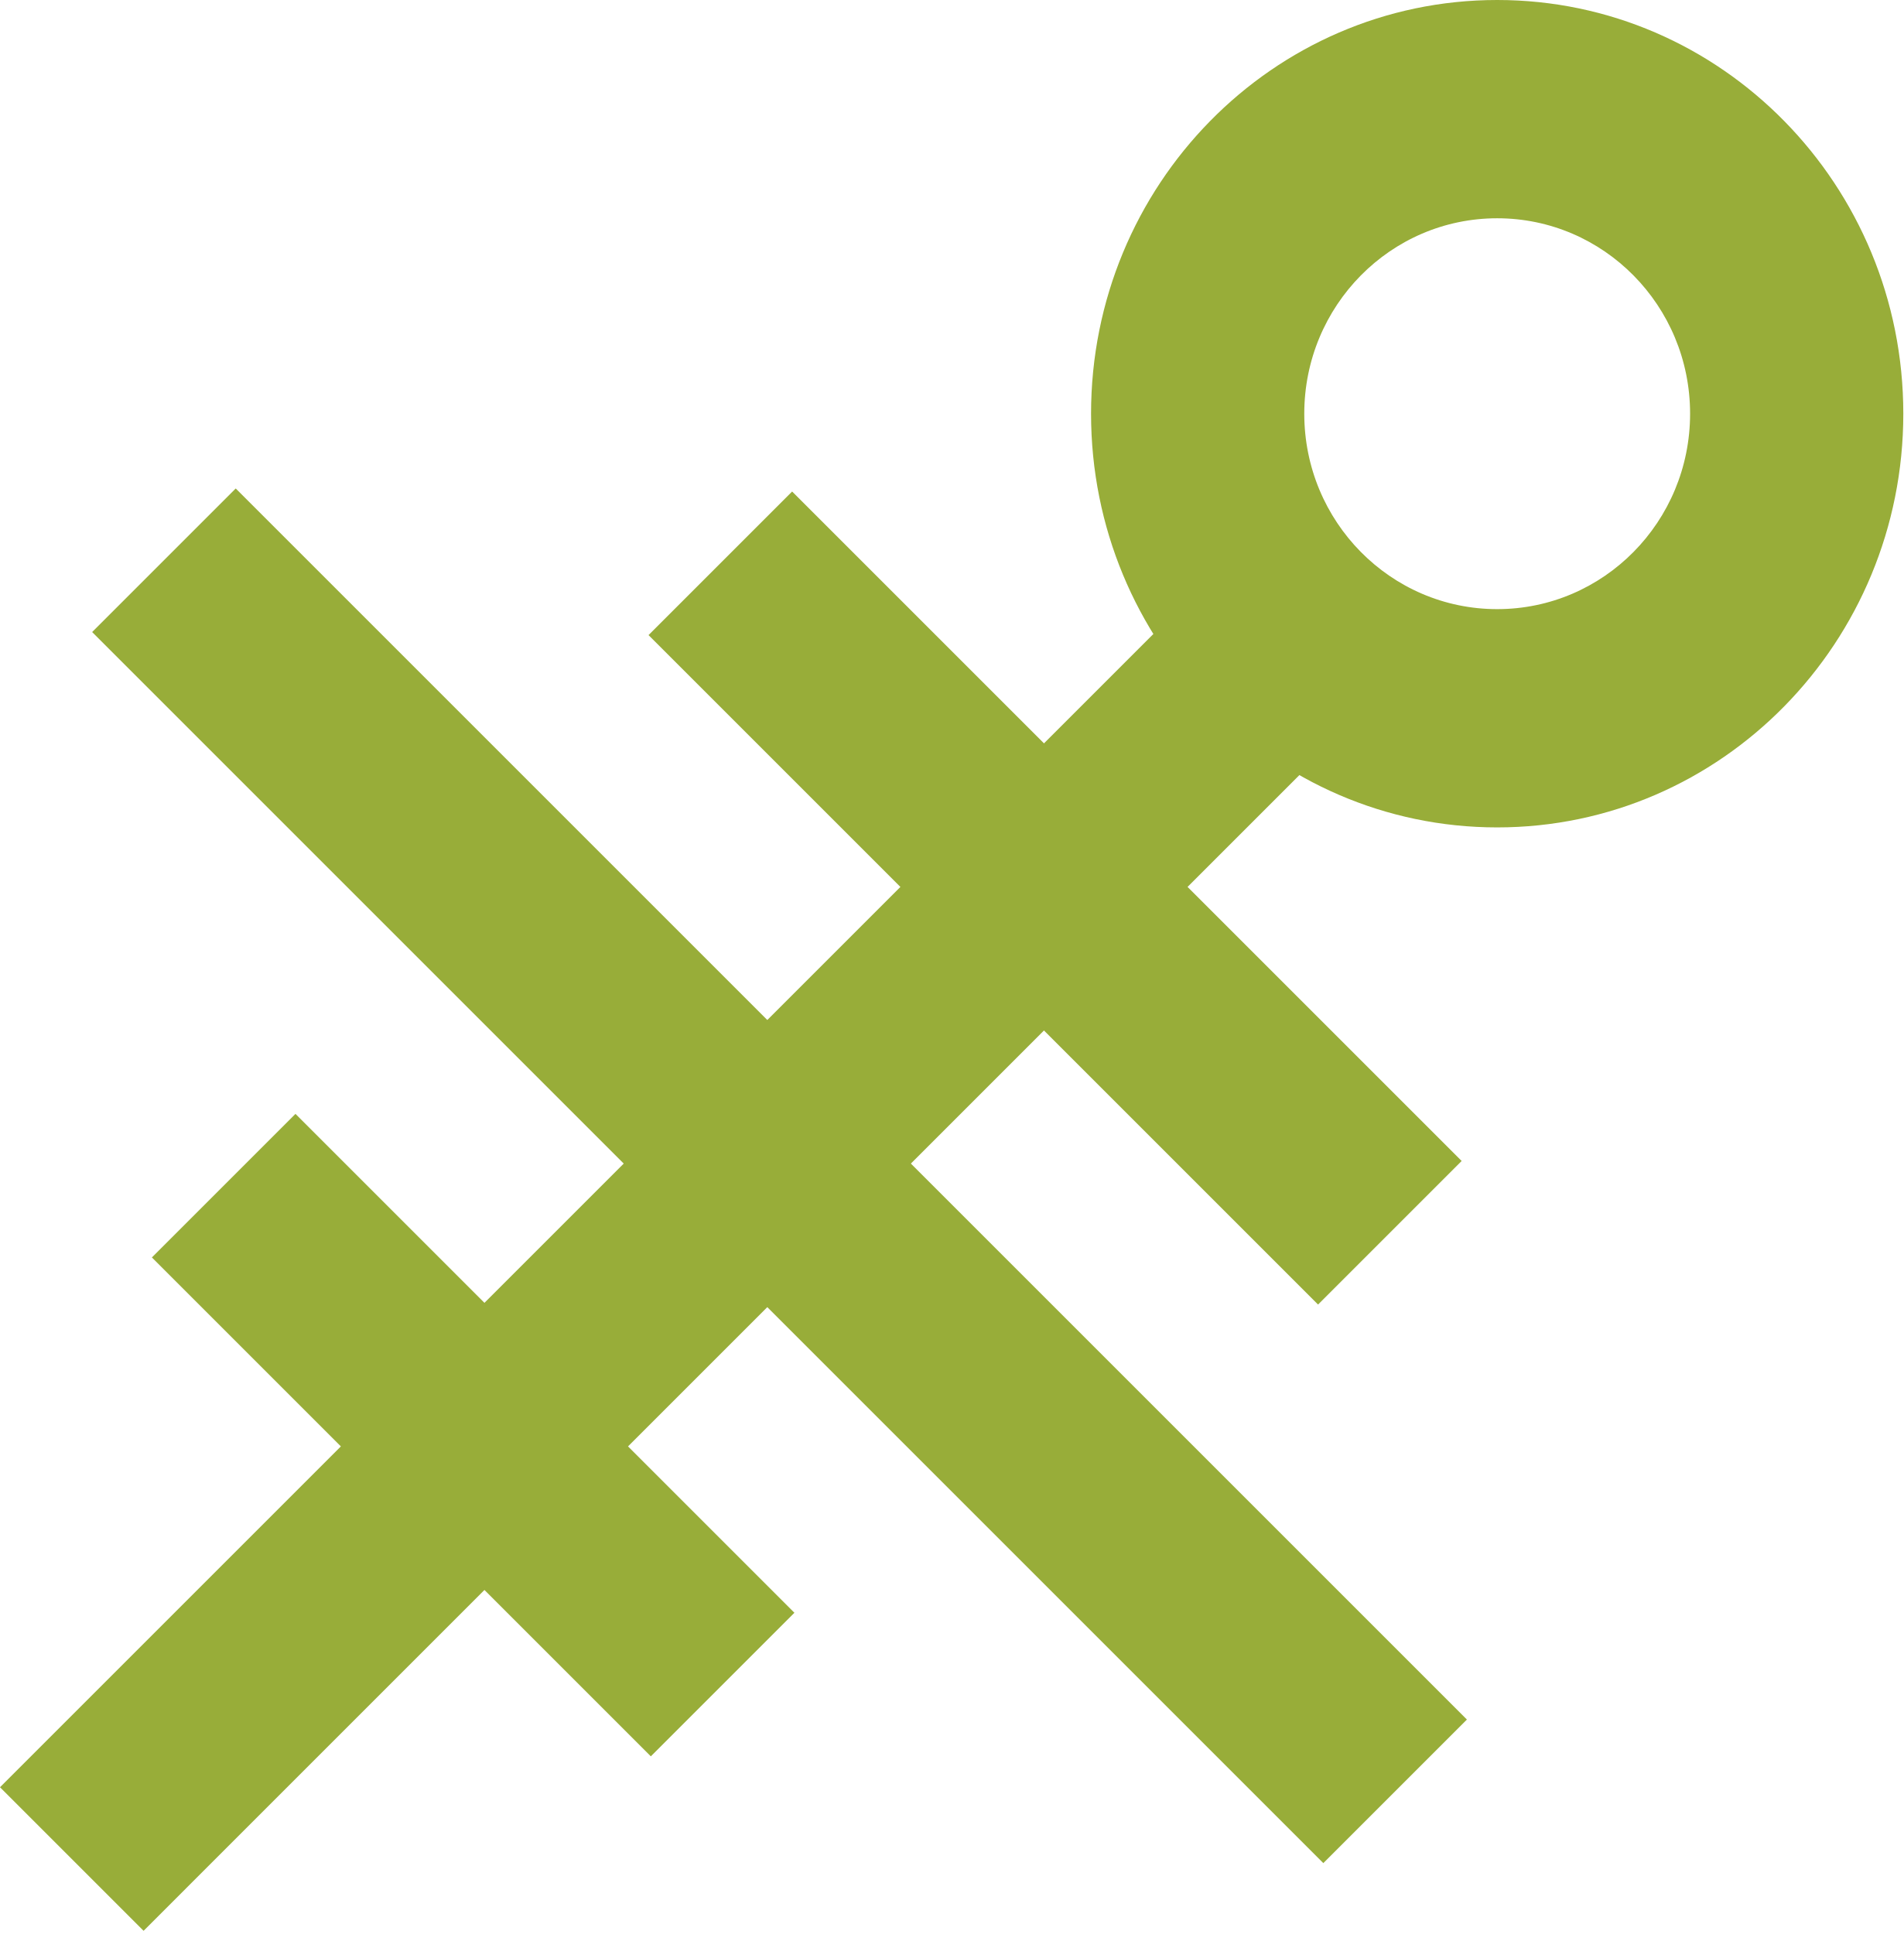
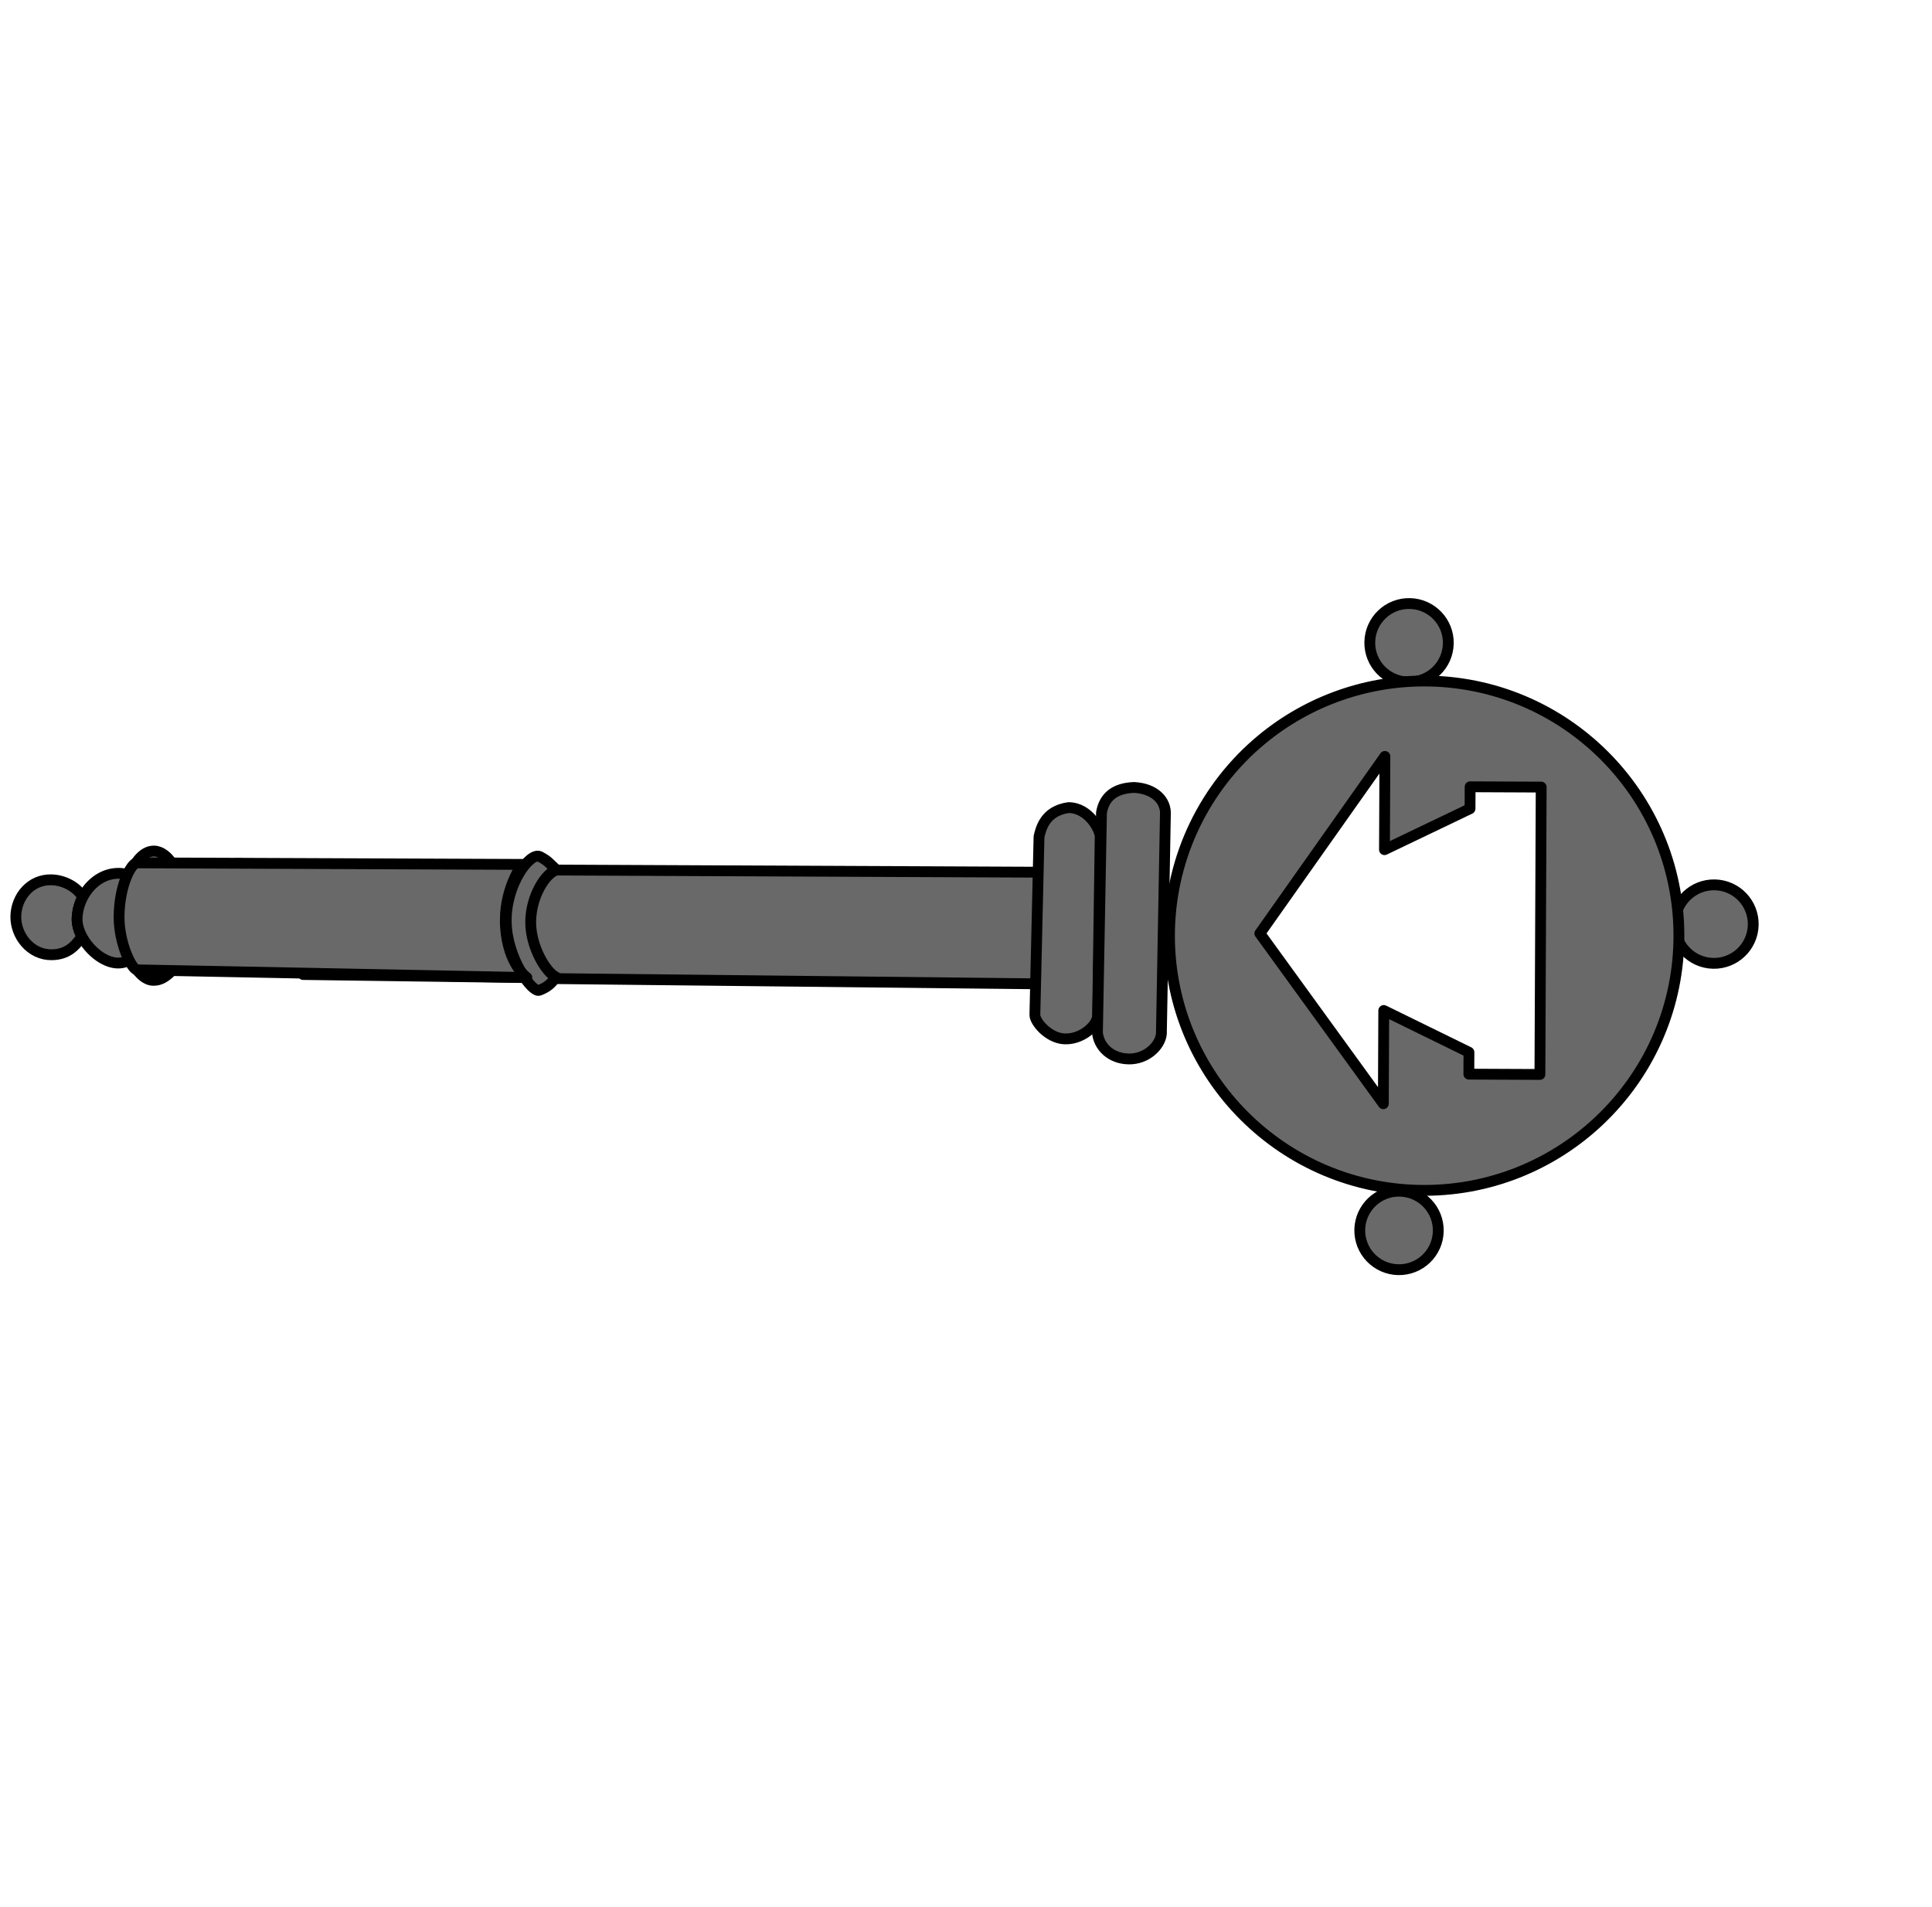
- <svg xmlns="http://www.w3.org/2000/svg" width="375" height="381" viewBox="0 0 375 381" fill="none">
-   <rect x="156.485" y="317.716" width="40" height="138.991" transform="rotate(135 156.485 317.716)" fill="#98AD39" />
-   <rect x="287.92" y="228.715" width="40" height="186.515" transform="rotate(135 287.92 228.715)" fill="#98AD39" />
-   <rect width="40" height="357.192" transform="matrix(0.707107 0.707107 0.707107 -0.707107 0 352.087)" fill="#98AD39" />
-   <path d="M18.149 124.513L46.434 96.229L288.955 338.751L260.671 367.035L18.149 124.513Z" fill="#98AD39" />
-   <path d="M294.92 163C250.737 163 214.92 126.511 214.92 81.5C214.92 36.489 250.737 9.15527e-05 294.92 9.15527e-05C339.103 9.15527e-05 374.92 36.489 374.92 81.5C374.92 126.511 339.103 163 294.92 163ZM294.92 120C315.907 120 332.92 102.763 332.92 81.5C332.92 60.237 315.907 43 294.92 43C273.933 43 256.92 60.237 256.92 81.5C256.92 102.763 273.933 120 294.92 120Z" fill="#98AD39" />
+ <svg xmlns="http://www.w3.org/2000/svg" width="232" height="229" viewBox="0 0 232 229" fill="none">
+   <path fill-rule="evenodd" clip-rule="evenodd" d="M1.901 110.03C1.849 112.351 3.667 114.703 6.222 114.665C8.079 114.636 9.017 113.661 9.818 112.485C9.803 112.451 9.794 112.418 9.786 112.385C9.446 111.716 9.248 111.019 9.257 110.37C9.27 109.465 9.519 108.547 9.949 107.727C9.199 106.523 7.722 105.71 6.204 105.666C3.682 105.587 1.953 107.71 1.901 110.03Z" fill="#696969" stroke="black" stroke-width="1.3" stroke-linecap="round" stroke-linejoin="round" />
+   <path fill-rule="evenodd" clip-rule="evenodd" d="M9.259 110.369C9.219 113.221 13.159 117.008 15.68 115.186C14.982 113.731 14.541 111.853 14.581 110.083C14.618 108.403 14.97 106.579 15.567 105.108C15.564 105.102 15.56 105.095 15.557 105.088C12.069 104.038 9.303 107.282 9.259 110.369Z" fill="#696969" stroke="black" stroke-width="1.3" stroke-linecap="round" stroke-linejoin="round" />
+   <path fill-rule="evenodd" clip-rule="evenodd" d="M14.58 110.082C14.499 113.702 16.425 117.784 18.456 117.737C19.282 117.741 19.936 117.289 20.638 116.589C20.643 116.573 20.646 116.558 20.65 116.542C19.526 116.126 17.442 113.137 17.486 110.204C17.536 106.792 19.486 104.214 20.7 103.808C20.706 103.808 20.711 103.802 20.717 103.799C20.15 102.883 19.35 102.232 18.521 102.21C16.2 102.158 14.661 106.461 14.58 110.082Z" fill="#696969" stroke="black" stroke-width="1.3" stroke-linecap="round" stroke-linejoin="round" />
+   <path fill-rule="evenodd" clip-rule="evenodd" d="M63.616 117.497L125.944 118.172L125.954 117.994C125.499 115.67 125.394 111.607 125.447 110.182C125.506 108.591 125.214 107.054 126.004 104.757L63.606 104.479C62.657 104.519 61.172 107.482 61.154 110.77C61.136 114.059 62.795 117.48 63.617 117.497L63.616 117.497Z" fill="#696969" stroke="black" stroke-width="1.3" stroke-linecap="round" stroke-linejoin="round" />
+   <path fill-rule="evenodd" clip-rule="evenodd" d="M36.399 117.038L62.979 117.404C62.983 117.397 62.985 117.395 62.988 117.391C61.932 115.849 60.838 113.348 60.791 110.719C60.748 108.32 61.472 106.022 62.338 104.475C62.331 104.475 62.327 104.474 62.321 104.474L28.36 103.716C30.926 108.082 33.708 112.749 36.399 117.038Z" fill="#696969" stroke="black" stroke-width="1.3" stroke-linecap="round" stroke-linejoin="round" />
+   <path fill-rule="evenodd" clip-rule="evenodd" d="M64.744 118.94C65.719 118.56 66.17 118.159 66.743 117.381C66.751 117.368 66.757 117.356 66.765 117.343C65.588 116.815 63.71 113.728 63.727 110.721C63.745 107.605 65.547 104.815 66.835 104.495C66.83 104.486 66.826 104.479 66.822 104.471C65.932 103.677 65.901 103.438 64.816 102.872C63.635 102.319 60.707 106.198 60.789 110.723C60.868 115.131 63.891 119.206 64.744 118.94Z" fill="#696969" stroke="black" stroke-width="1.3" stroke-linecap="round" stroke-linejoin="round" />
+   <path fill-rule="evenodd" clip-rule="evenodd" d="M124.769 100.483L124.273 121.831C124.203 122.653 125.837 124.628 127.74 124.763C129.754 124.907 131.666 123.323 131.804 122.046L132.112 100.516C132.147 99.711 130.763 97.005 128.31 96.995C125.488 97.382 124.988 99.529 124.769 100.483Z" fill="#696969" stroke="black" stroke-width="1.3" stroke-linecap="round" stroke-linejoin="round" />
+   <path fill-rule="evenodd" clip-rule="evenodd" d="M132.269 97.586L131.784 124.027C131.949 125.684 133.363 127.139 135.537 127.179C137.71 127.218 139.336 125.556 139.461 124.166L139.945 97.725C139.991 96.207 138.742 94.722 136.193 94.573C133.871 94.658 132.607 95.691 132.269 97.586Z" fill="#696969" stroke="black" stroke-width="1.3" stroke-linecap="round" stroke-linejoin="round" />
+   <path d="M173.916 77.304C173.857 79.907 171.7 81.97 169.097 81.912C166.494 81.854 164.431 79.696 164.489 77.093C164.547 74.49 166.705 72.427 169.308 72.485C171.911 72.544 173.974 74.701 173.916 77.304Z" fill="#696969" stroke="black" stroke-width="1.3" stroke-linecap="round" stroke-linejoin="round" />
+   <path d="M205.714 115.697C203.111 115.639 201.048 113.481 201.106 110.878C201.164 108.275 203.322 106.212 205.925 106.27C208.528 106.328 210.591 108.486 210.533 111.089C210.475 113.692 208.317 115.755 205.714 115.697Z" fill="#696969" stroke="black" stroke-width="1.3" stroke-linecap="round" stroke-linejoin="round" />
+   <path d="M163.285 147.67C163.343 145.067 165.501 143.004 168.104 143.062C170.707 143.12 172.77 145.278 172.712 147.881C172.653 150.484 170.496 152.547 167.893 152.489C165.29 152.43 163.227 150.273 163.285 147.67Z" fill="#696969" stroke="black" stroke-width="1.3" stroke-linecap="round" stroke-linejoin="round" />
+   <path d="M16.467 103.629L62.711 103.815C62.711 103.815 60.397 106.904 60.709 111.378C61.02 115.853 63.266 117.402 63.266 117.402L16.473 116.48C15.826 116.479 14.294 113.299 14.299 110.146C14.304 106.398 15.751 103.609 16.467 103.629Z" fill="#696969" stroke="black" stroke-width="1.3" stroke-linecap="round" stroke-linejoin="round" />
+   <path d="M140.442 111.692C140.641 102.823 144.68 94.476 151.513 88.818C157.18 84.126 164.349 81.632 171.704 81.797C188.593 82.174 201.978 96.171 201.601 113.059C201.224 129.947 187.226 143.332 170.338 142.954C153.45 142.577 140.065 128.58 140.442 111.692ZM166.116 132.56L166.166 121.359L176.395 126.371L176.383 129.004L184.917 129.042L185.071 94.53L176.537 94.492L176.525 97.125L166.252 102.046L166.302 90.845L151.288 112.107L166.116 132.56Z" fill="#696969" />
+   <path d="M140.442 111.692L139.792 111.678L139.792 111.678L140.442 111.692ZM151.513 88.818L151.927 89.319L151.927 89.319L151.513 88.818ZM171.704 81.797L171.69 82.447L171.69 82.447L171.704 81.797ZM201.601 113.059L202.251 113.074L202.251 113.074L201.601 113.059ZM170.338 142.954L170.323 143.604L170.323 143.604L170.338 142.954ZM166.116 132.56L165.59 132.941C165.755 133.169 166.048 133.264 166.316 133.178C166.583 133.092 166.765 132.844 166.766 132.562L166.116 132.56ZM166.166 121.359L166.452 120.775C166.251 120.676 166.014 120.688 165.823 120.806C165.633 120.924 165.517 121.132 165.516 121.356L166.166 121.359ZM176.395 126.371L177.045 126.374C177.046 126.125 176.905 125.897 176.681 125.787L176.395 126.371ZM176.383 129.004L175.733 129.001C175.732 129.36 176.021 129.652 176.38 129.654L176.383 129.004ZM184.917 129.042L184.914 129.692C185.273 129.693 185.566 129.403 185.567 129.045L184.917 129.042ZM185.071 94.53L185.721 94.533C185.722 94.174 185.433 93.882 185.074 93.88L185.071 94.53ZM176.537 94.492L176.54 93.842C176.181 93.841 175.888 94.13 175.887 94.489L176.537 94.492ZM176.525 97.125L176.806 97.711C177.031 97.604 177.174 97.377 177.175 97.128L176.525 97.125ZM166.252 102.046L165.602 102.043C165.601 102.267 165.715 102.476 165.904 102.595C166.094 102.715 166.331 102.729 166.533 102.632L166.252 102.046ZM166.302 90.845L166.952 90.848C166.953 90.564 166.77 90.312 166.5 90.226C166.23 90.14 165.935 90.239 165.771 90.47L166.302 90.845ZM151.288 112.107L150.757 111.732C150.597 111.959 150.599 112.263 150.762 112.488L151.288 112.107ZM140.442 111.692L141.092 111.707C141.286 103.026 145.24 94.857 151.927 89.319L151.513 88.818L151.098 88.318C144.12 94.096 139.995 102.62 139.792 111.678L140.442 111.692ZM151.513 88.818L151.927 89.319C157.474 84.726 164.491 82.286 171.69 82.447L171.704 81.797L171.719 81.147C164.207 80.979 156.886 83.525 151.098 88.318L151.513 88.818ZM171.704 81.797L171.69 82.447C188.219 82.816 201.32 96.515 200.951 113.045L201.601 113.059L202.251 113.074C202.636 95.826 188.966 81.532 171.719 81.147L171.704 81.797ZM201.601 113.059L200.951 113.045C200.582 129.574 186.882 142.674 170.352 142.305L170.338 142.954L170.323 143.604C187.57 143.989 201.866 130.321 202.251 113.074L201.601 113.059ZM170.338 142.954L170.352 142.305C153.823 141.935 140.723 128.236 141.092 111.707L140.442 111.692L139.792 111.678C139.407 128.925 153.076 143.219 170.323 143.604L170.338 142.954ZM166.116 132.56L166.766 132.562L166.816 121.361L166.166 121.359L165.516 121.356L165.466 132.557L166.116 132.56ZM166.166 121.359L165.88 121.942L176.109 126.955L176.395 126.371L176.681 125.787L166.452 120.775L166.166 121.359ZM176.395 126.371L175.745 126.368L175.733 129.001L176.383 129.004L177.033 129.007L177.045 126.374L176.395 126.371ZM176.383 129.004L176.38 129.654L184.914 129.692L184.917 129.042L184.92 128.392L176.386 128.354L176.383 129.004ZM184.917 129.042L185.567 129.045L185.721 94.533L185.071 94.53L184.421 94.527L184.267 129.039L184.917 129.042ZM185.071 94.53L185.074 93.88L176.54 93.842L176.537 94.492L176.534 95.142L185.068 95.18L185.071 94.53ZM176.537 94.492L175.887 94.489L175.875 97.122L176.525 97.125L177.175 97.128L177.187 94.495L176.537 94.492ZM176.525 97.125L176.244 96.539L165.971 101.46L166.252 102.046L166.533 102.632L176.806 97.711L176.525 97.125ZM166.252 102.046L166.902 102.049L166.952 90.848L166.302 90.845L165.652 90.842L165.602 102.043L166.252 102.046ZM166.302 90.845L165.771 90.47L150.757 111.732L151.288 112.107L151.819 112.482L166.833 91.22L166.302 90.845ZM151.288 112.107L150.762 112.488L165.59 132.941L166.116 132.56L166.643 132.178L151.814 111.725L151.288 112.107Z" fill="black" />
</svg>
